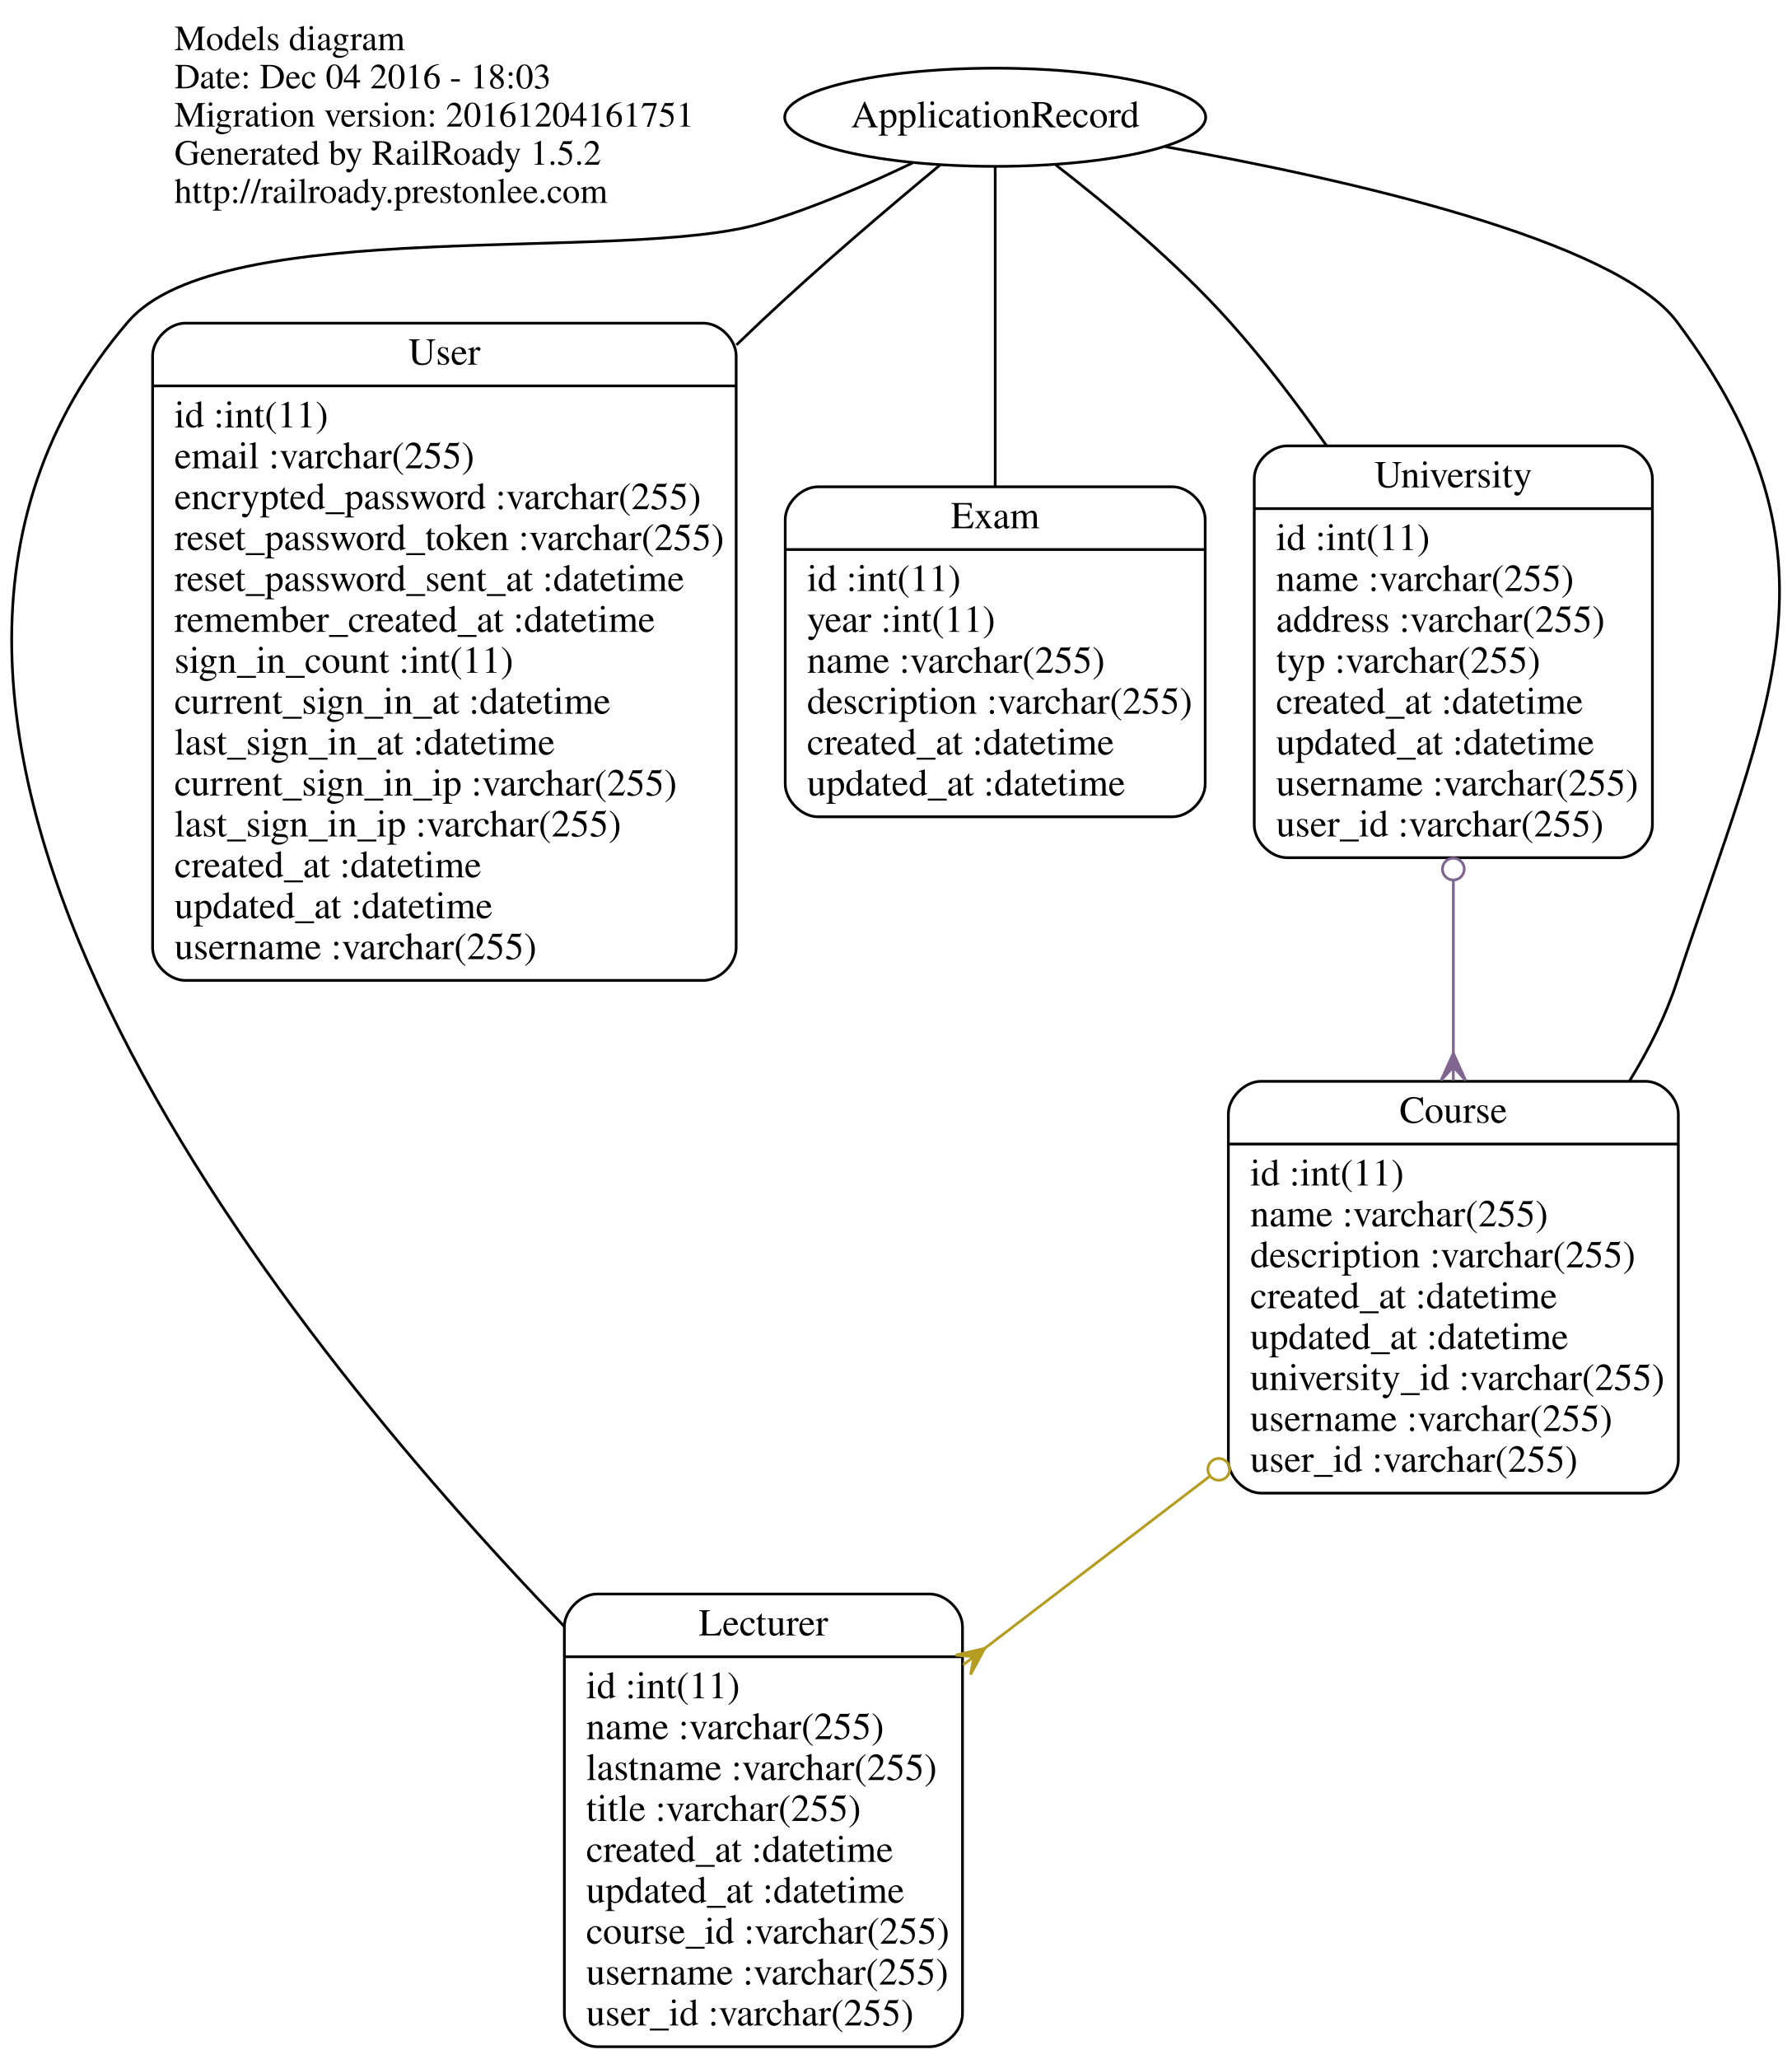
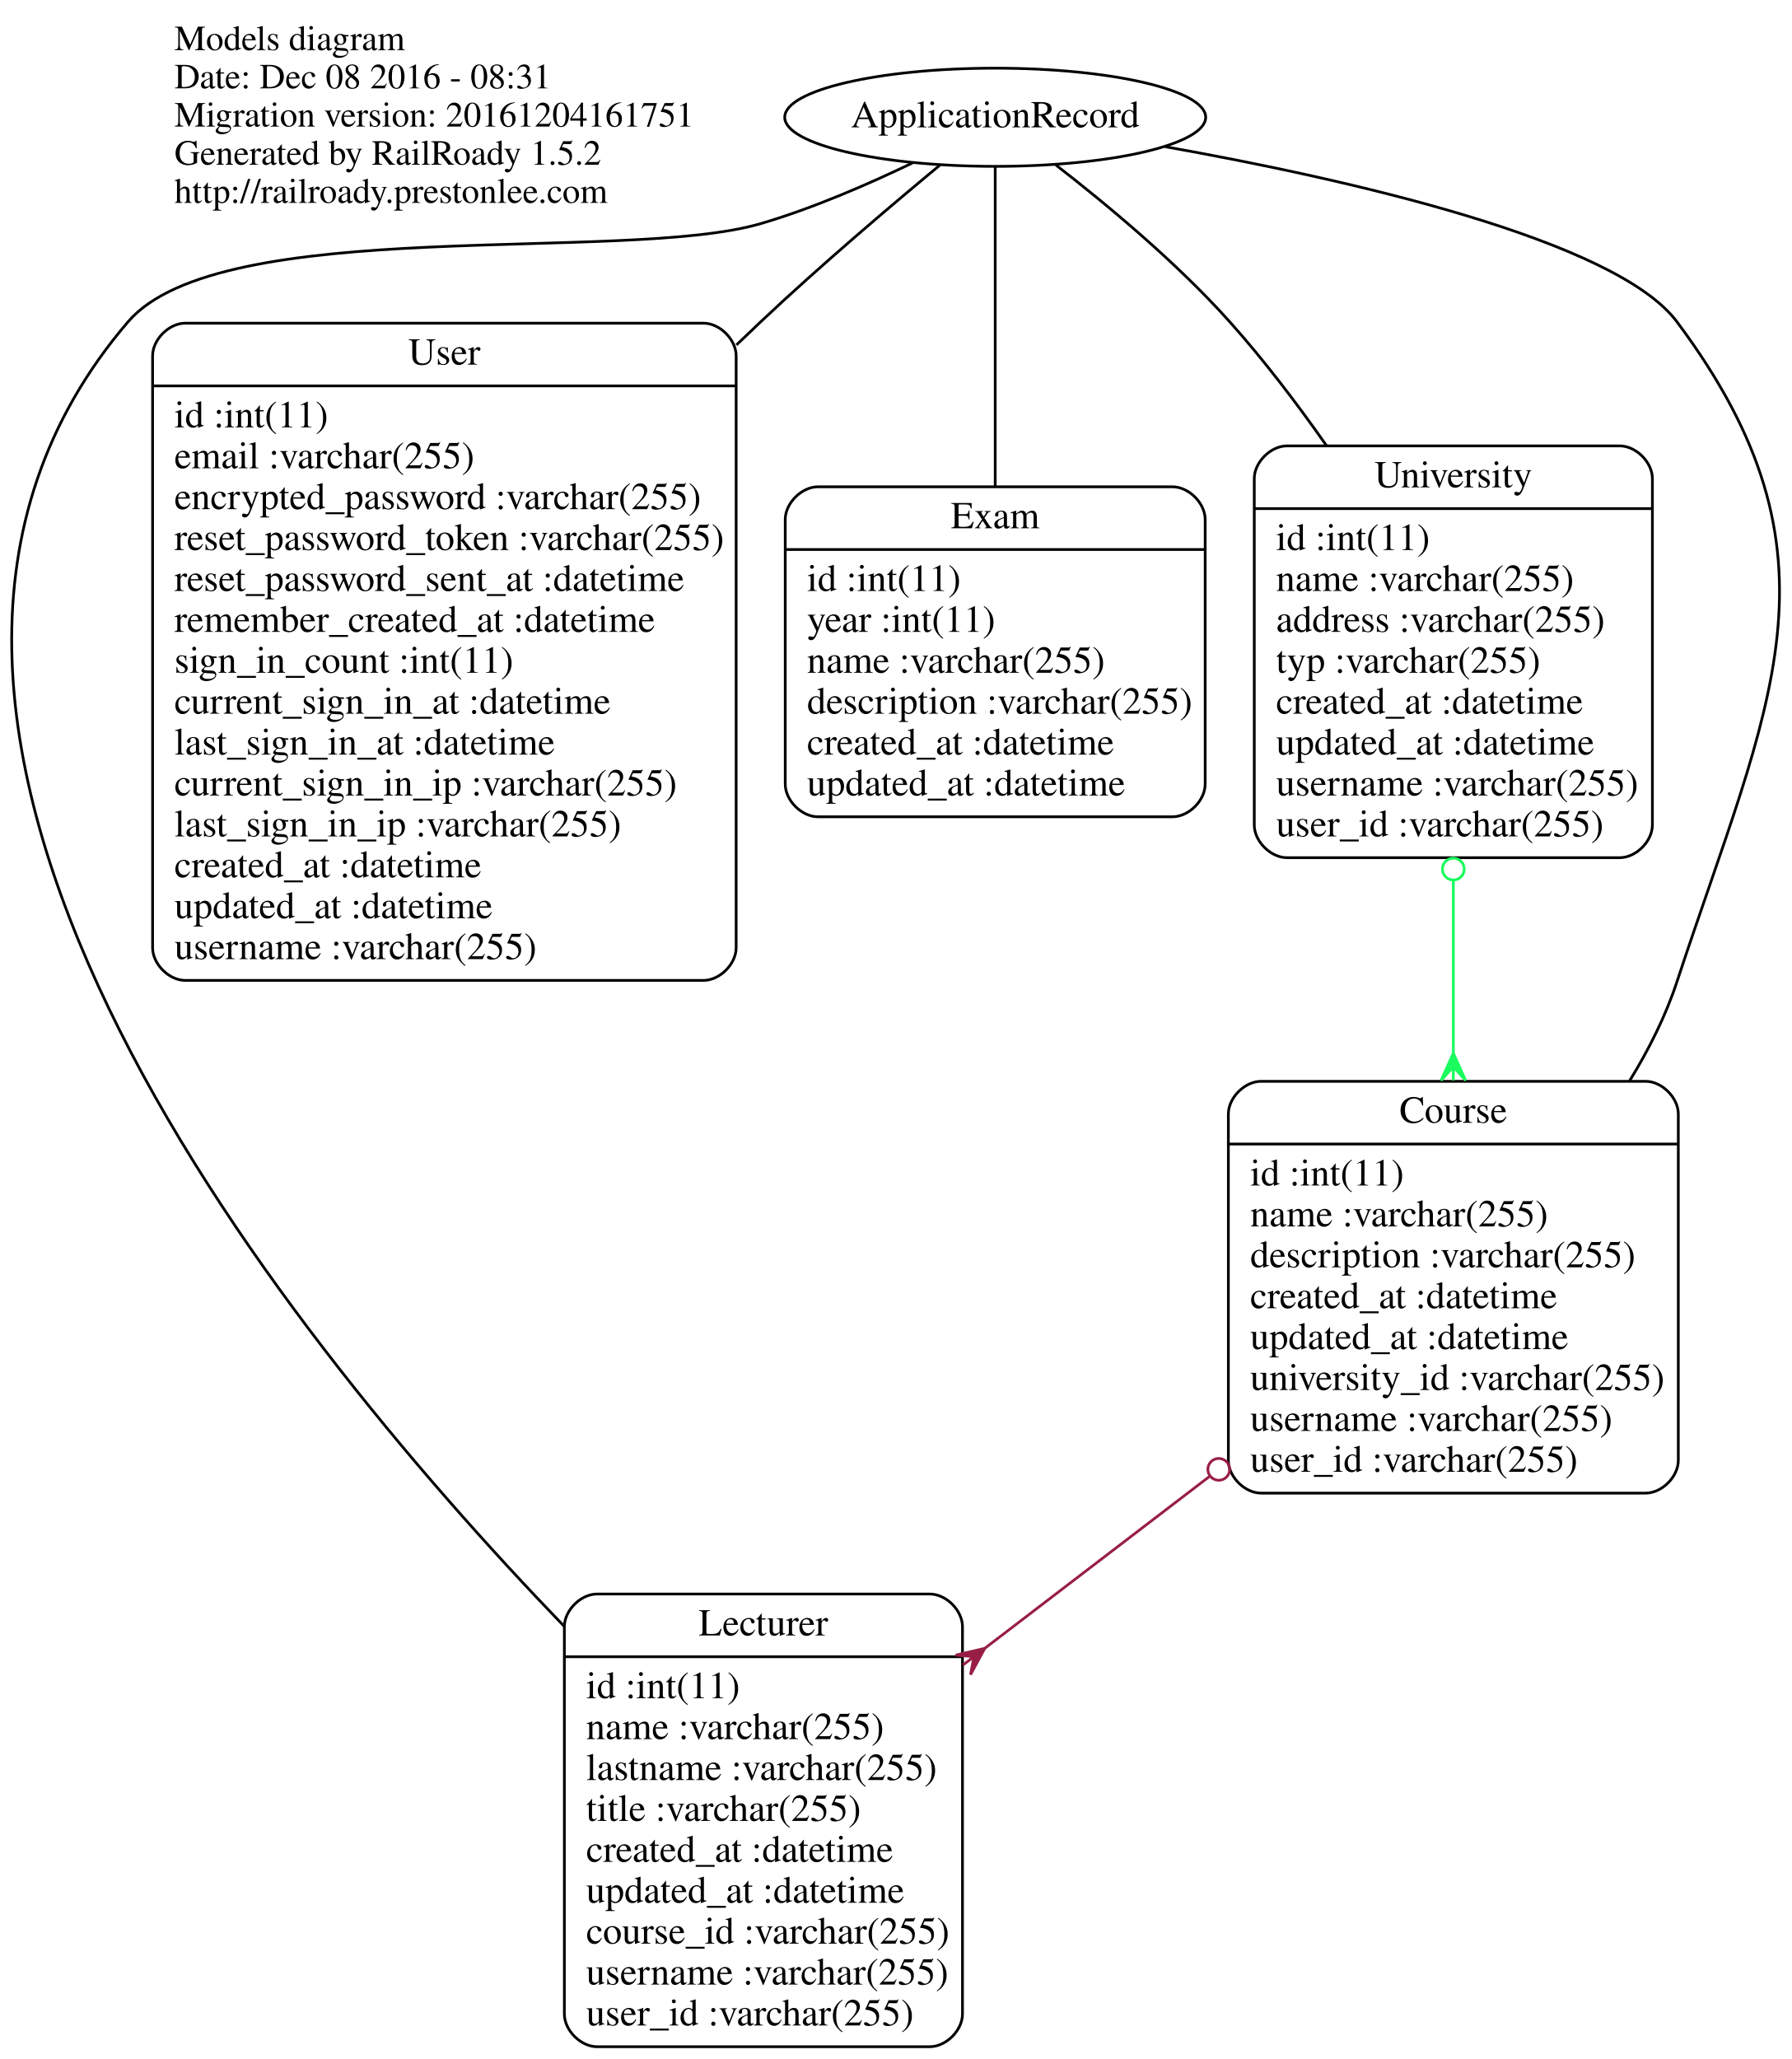
<svg xmlns="http://www.w3.org/2000/svg" width="657pt" height="755pt" viewBox="0.00 0.00 656.73 755.00">
  <g id="graph0" class="graph" transform="scale(1 1) rotate(0) translate(4 751)">
    <polygon fill="none" stroke="none" points="-4,4 -4,-751 652.728,-751 652.728,4 -4,4" />
    <g id="node1" class="node">
      <text text-anchor="start" x="59.823" y="-732.6" font-family="Times,serif" font-size="13.00">Models diagram</text>
-       <text text-anchor="start" x="59.823" y="-718.6" font-family="Times,serif" font-size="13.00">Date: Dec 04 2016 - 18:03</text>
+       <text text-anchor="start" x="59.823" y="-718.6" font-family="Times,serif" font-size="13.00">Date: Dec 08 2016 - 08:31</text>
      <text text-anchor="start" x="59.823" y="-704.6" font-family="Times,serif" font-size="13.00">Migration version: 20161204161751</text>
      <text text-anchor="start" x="59.823" y="-690.6" font-family="Times,serif" font-size="13.00">Generated by RailRoady 1.5.2</text>
      <text text-anchor="start" x="59.823" y="-676.6" font-family="Times,serif" font-size="13.00">http://railroady.prestonlee.com</text>
    </g>
    <g id="node2" class="node">
      <path fill="none" stroke="black" d="M214.823,-0.5C214.823,-0.5 336.823,-0.5 336.823,-0.5 342.823,-0.5 348.823,-6.5 348.823,-12.5 348.823,-12.5 348.823,-154.5 348.823,-154.5 348.823,-160.5 342.823,-166.5 336.823,-166.5 336.823,-166.5 214.823,-166.5 214.823,-166.5 208.823,-166.5 202.823,-160.5 202.823,-154.5 202.823,-154.5 202.823,-12.5 202.823,-12.5 202.823,-6.5 208.823,-0.5 214.823,-0.5" />
      <text text-anchor="middle" x="275.823" y="-151.3" font-family="Times,serif" font-size="14.00">Lecturer</text>
      <polyline fill="none" stroke="black" points="202.823,-143.5 348.823,-143.5 " />
      <text text-anchor="start" x="210.823" y="-128.3" font-family="Times,serif" font-size="14.00">id :int(11)</text>
      <text text-anchor="start" x="210.823" y="-113.3" font-family="Times,serif" font-size="14.00">name :varchar(255)</text>
      <text text-anchor="start" x="210.823" y="-98.3" font-family="Times,serif" font-size="14.00">lastname :varchar(255)</text>
      <text text-anchor="start" x="210.823" y="-83.3" font-family="Times,serif" font-size="14.00">title :varchar(255)</text>
      <text text-anchor="start" x="210.823" y="-68.3" font-family="Times,serif" font-size="14.00">created_at :datetime</text>
      <text text-anchor="start" x="210.823" y="-53.3" font-family="Times,serif" font-size="14.00">updated_at :datetime</text>
      <text text-anchor="start" x="210.823" y="-38.3" font-family="Times,serif" font-size="14.00">course_id :varchar(255)</text>
      <text text-anchor="start" x="210.823" y="-23.3" font-family="Times,serif" font-size="14.00">username :varchar(255)</text>
      <text text-anchor="start" x="210.823" y="-8.3" font-family="Times,serif" font-size="14.00">user_id :varchar(255)</text>
    </g>
    <g id="node3" class="node">
      <ellipse fill="none" stroke="black" cx="360.823" cy="-708" rx="77.187" ry="18" />
      <text text-anchor="middle" x="360.823" y="-704.3" font-family="Times,serif" font-size="14.00">ApplicationRecord</text>
    </g>
    <g id="edge1" class="edge">
      <path fill="none" stroke="black" d="M330.51,-691.267C314.361,-683.492 293.934,-674.599 274.823,-669 224.755,-654.331 76.768,-672.619 42.823,-633 -81.544,-487.847 94.947,-266.531 202.822,-154.582" />
    </g>
    <g id="node4" class="node">
      <path fill="none" stroke="black" d="M63.823,-391.5C63.823,-391.5 253.823,-391.5 253.823,-391.5 259.823,-391.5 265.823,-397.5 265.823,-403.5 265.823,-403.5 265.823,-620.5 265.823,-620.5 265.823,-626.5 259.823,-632.5 253.823,-632.5 253.823,-632.5 63.823,-632.5 63.823,-632.5 57.823,-632.5 51.823,-626.5 51.823,-620.5 51.823,-620.5 51.823,-403.5 51.823,-403.5 51.823,-397.5 57.823,-391.5 63.823,-391.5" />
      <text text-anchor="middle" x="158.823" y="-617.3" font-family="Times,serif" font-size="14.00">User</text>
      <polyline fill="none" stroke="black" points="51.823,-609.5 265.823,-609.5 " />
      <text text-anchor="start" x="59.823" y="-594.3" font-family="Times,serif" font-size="14.00">id :int(11)</text>
      <text text-anchor="start" x="59.823" y="-579.3" font-family="Times,serif" font-size="14.00">email :varchar(255)</text>
      <text text-anchor="start" x="59.823" y="-564.3" font-family="Times,serif" font-size="14.00">encrypted_password :varchar(255)</text>
      <text text-anchor="start" x="59.823" y="-549.3" font-family="Times,serif" font-size="14.00">reset_password_token :varchar(255)</text>
      <text text-anchor="start" x="59.823" y="-534.3" font-family="Times,serif" font-size="14.00">reset_password_sent_at :datetime</text>
      <text text-anchor="start" x="59.823" y="-519.3" font-family="Times,serif" font-size="14.00">remember_created_at :datetime</text>
      <text text-anchor="start" x="59.823" y="-504.3" font-family="Times,serif" font-size="14.00">sign_in_count :int(11)</text>
      <text text-anchor="start" x="59.823" y="-489.3" font-family="Times,serif" font-size="14.00">current_sign_in_at :datetime</text>
      <text text-anchor="start" x="59.823" y="-474.3" font-family="Times,serif" font-size="14.00">last_sign_in_at :datetime</text>
      <text text-anchor="start" x="59.823" y="-459.3" font-family="Times,serif" font-size="14.00">current_sign_in_ip :varchar(255)</text>
      <text text-anchor="start" x="59.823" y="-444.3" font-family="Times,serif" font-size="14.00">last_sign_in_ip :varchar(255)</text>
      <text text-anchor="start" x="59.823" y="-429.3" font-family="Times,serif" font-size="14.00">created_at :datetime</text>
      <text text-anchor="start" x="59.823" y="-414.3" font-family="Times,serif" font-size="14.00">updated_at :datetime</text>
      <text text-anchor="start" x="59.823" y="-399.3" font-family="Times,serif" font-size="14.00">username :varchar(255)</text>
    </g>
    <g id="edge2" class="edge">
      <path fill="none" stroke="black" d="M340.556,-690.458C322.833,-675.784 296.597,-653.549 274.823,-633 271.872,-630.216 268.898,-627.377 265.911,-624.499" />
    </g>
    <g id="node5" class="node">
      <path fill="none" stroke="black" d="M295.823,-451.5C295.823,-451.5 425.823,-451.5 425.823,-451.5 431.823,-451.5 437.823,-457.5 437.823,-463.5 437.823,-463.5 437.823,-560.5 437.823,-560.5 437.823,-566.5 431.823,-572.5 425.823,-572.5 425.823,-572.5 295.823,-572.5 295.823,-572.5 289.823,-572.5 283.823,-566.5 283.823,-560.5 283.823,-560.5 283.823,-463.5 283.823,-463.5 283.823,-457.5 289.823,-451.5 295.823,-451.5" />
      <text text-anchor="middle" x="360.823" y="-557.3" font-family="Times,serif" font-size="14.00">Exam</text>
      <polyline fill="none" stroke="black" points="283.823,-549.5 437.823,-549.5 " />
      <text text-anchor="start" x="291.823" y="-534.3" font-family="Times,serif" font-size="14.00">id :int(11)</text>
      <text text-anchor="start" x="291.823" y="-519.3" font-family="Times,serif" font-size="14.00">year :int(11)</text>
      <text text-anchor="start" x="291.823" y="-504.3" font-family="Times,serif" font-size="14.00">name :varchar(255)</text>
      <text text-anchor="start" x="291.823" y="-489.3" font-family="Times,serif" font-size="14.00">description :varchar(255)</text>
      <text text-anchor="start" x="291.823" y="-474.3" font-family="Times,serif" font-size="14.00">created_at :datetime</text>
      <text text-anchor="start" x="291.823" y="-459.3" font-family="Times,serif" font-size="14.00">updated_at :datetime</text>
    </g>
    <g id="edge3" class="edge">
      <path fill="none" stroke="black" d="M360.823,-689.784C360.823,-663.726 360.823,-613.021 360.823,-572.572" />
    </g>
    <g id="node6" class="node">
      <path fill="none" stroke="black" d="M467.823,-436.5C467.823,-436.5 589.823,-436.5 589.823,-436.5 595.823,-436.5 601.823,-442.5 601.823,-448.5 601.823,-448.5 601.823,-575.5 601.823,-575.5 601.823,-581.5 595.823,-587.5 589.823,-587.5 589.823,-587.5 467.823,-587.5 467.823,-587.5 461.823,-587.5 455.823,-581.5 455.823,-575.5 455.823,-575.5 455.823,-448.5 455.823,-448.5 455.823,-442.5 461.823,-436.5 467.823,-436.5" />
      <text text-anchor="middle" x="528.823" y="-572.3" font-family="Times,serif" font-size="14.00">University</text>
      <polyline fill="none" stroke="black" points="455.823,-564.5 601.823,-564.5 " />
      <text text-anchor="start" x="463.823" y="-549.3" font-family="Times,serif" font-size="14.00">id :int(11)</text>
      <text text-anchor="start" x="463.823" y="-534.3" font-family="Times,serif" font-size="14.00">name :varchar(255)</text>
      <text text-anchor="start" x="463.823" y="-519.3" font-family="Times,serif" font-size="14.00">address :varchar(255)</text>
      <text text-anchor="start" x="463.823" y="-504.3" font-family="Times,serif" font-size="14.00">typ :varchar(255)</text>
      <text text-anchor="start" x="463.823" y="-489.3" font-family="Times,serif" font-size="14.00">created_at :datetime</text>
      <text text-anchor="start" x="463.823" y="-474.3" font-family="Times,serif" font-size="14.00">updated_at :datetime</text>
      <text text-anchor="start" x="463.823" y="-459.3" font-family="Times,serif" font-size="14.00">username :varchar(255)</text>
      <text text-anchor="start" x="463.823" y="-444.3" font-family="Times,serif" font-size="14.00">user_id :varchar(255)</text>
    </g>
    <g id="edge5" class="edge">
      <path fill="none" stroke="black" d="M383.08,-690.487C401.331,-676.352 427.254,-654.873 446.823,-633 459.273,-619.084 471.377,-603.186 482.294,-587.616" />
    </g>
    <g id="node7" class="node">
      <path fill="none" stroke="black" d="M458.323,-203.5C458.323,-203.5 599.323,-203.5 599.323,-203.5 605.323,-203.5 611.323,-209.5 611.323,-215.5 611.323,-215.5 611.323,-342.5 611.323,-342.5 611.323,-348.5 605.323,-354.5 599.323,-354.5 599.323,-354.5 458.323,-354.5 458.323,-354.5 452.323,-354.5 446.323,-348.5 446.323,-342.5 446.323,-342.5 446.323,-215.5 446.323,-215.5 446.323,-209.5 452.323,-203.5 458.323,-203.5" />
      <text text-anchor="middle" x="528.823" y="-339.3" font-family="Times,serif" font-size="14.00">Course</text>
      <polyline fill="none" stroke="black" points="446.323,-331.5 611.323,-331.5 " />
      <text text-anchor="start" x="454.323" y="-316.3" font-family="Times,serif" font-size="14.00">id :int(11)</text>
      <text text-anchor="start" x="454.323" y="-301.3" font-family="Times,serif" font-size="14.00">name :varchar(255)</text>
      <text text-anchor="start" x="454.323" y="-286.3" font-family="Times,serif" font-size="14.00">description :varchar(255)</text>
      <text text-anchor="start" x="454.323" y="-271.3" font-family="Times,serif" font-size="14.00">created_at :datetime</text>
      <text text-anchor="start" x="454.323" y="-256.3" font-family="Times,serif" font-size="14.00">updated_at :datetime</text>
      <text text-anchor="start" x="454.323" y="-241.3" font-family="Times,serif" font-size="14.00">university_id :varchar(255)</text>
      <text text-anchor="start" x="454.323" y="-226.3" font-family="Times,serif" font-size="14.00">username :varchar(255)</text>
      <text text-anchor="start" x="454.323" y="-211.3" font-family="Times,serif" font-size="14.00">user_id :varchar(255)</text>
    </g>
    <g id="edge7" class="edge">
      <path fill="none" stroke="black" d="M423.158,-697.207C489.601,-685.346 588.307,-663.146 610.823,-633 675.184,-546.827 644.465,-493.159 610.823,-391 606.701,-378.484 600.565,-366.222 593.471,-354.683" />
    </g>
    <g id="edge4" class="edge">
-       <path fill="none" stroke="#7f6590" d="M528.823,-428.276C528.823,-407.674 528.823,-385.557 528.823,-364.855" />
-       <ellipse fill="none" stroke="#7f6590" cx="528.823" cy="-432.32" rx="4" ry="4" />
-       <polygon fill="#7f6590" stroke="#7f6590" points="528.823,-364.818 533.323,-354.818 528.823,-359.818 528.823,-354.818 528.823,-354.818 528.823,-354.818 528.823,-359.818 524.323,-354.818 528.823,-364.818 528.823,-364.818" />
+       <path fill="none" stroke="#1afb5d" d="M528.823,-428.276C528.823,-407.674 528.823,-385.557 528.823,-364.855" />
+       <ellipse fill="none" stroke="#1afb5d" cx="528.823" cy="-432.32" rx="4" ry="4" />
+       <polygon fill="#1afb5d" stroke="#1afb5d" points="528.823,-364.818 533.323,-354.818 528.823,-359.818 528.823,-354.818 528.823,-354.818 528.823,-354.818 528.823,-359.818 524.323,-354.818 528.823,-364.818 528.823,-364.818" />
    </g>
    <g id="edge6" class="edge">
-       <path fill="none" stroke="#b59c22" d="M439.328,-209.552C412.537,-189.062 383.318,-166.715 357.087,-146.653" />
-       <ellipse fill="none" stroke="#b59c22" cx="442.804" cy="-212.211" rx="4" ry="4" />
-       <polygon fill="#b59c22" stroke="#b59c22" points="356.992,-146.58 351.782,-136.93 353.02,-143.542 349.049,-140.505 349.049,-140.505 349.049,-140.505 353.02,-143.542 346.315,-144.079 356.992,-146.58 356.992,-146.58" />
+       <path fill="none" stroke="#981e45" d="M439.328,-209.552C412.537,-189.062 383.318,-166.715 357.087,-146.653" />
+       <ellipse fill="none" stroke="#981e45" cx="442.804" cy="-212.211" rx="4" ry="4" />
+       <polygon fill="#981e45" stroke="#981e45" points="356.992,-146.58 351.782,-136.93 353.02,-143.542 349.049,-140.505 349.049,-140.505 349.049,-140.505 353.02,-143.542 346.315,-144.079 356.992,-146.58 356.992,-146.58" />
    </g>
  </g>
</svg>
